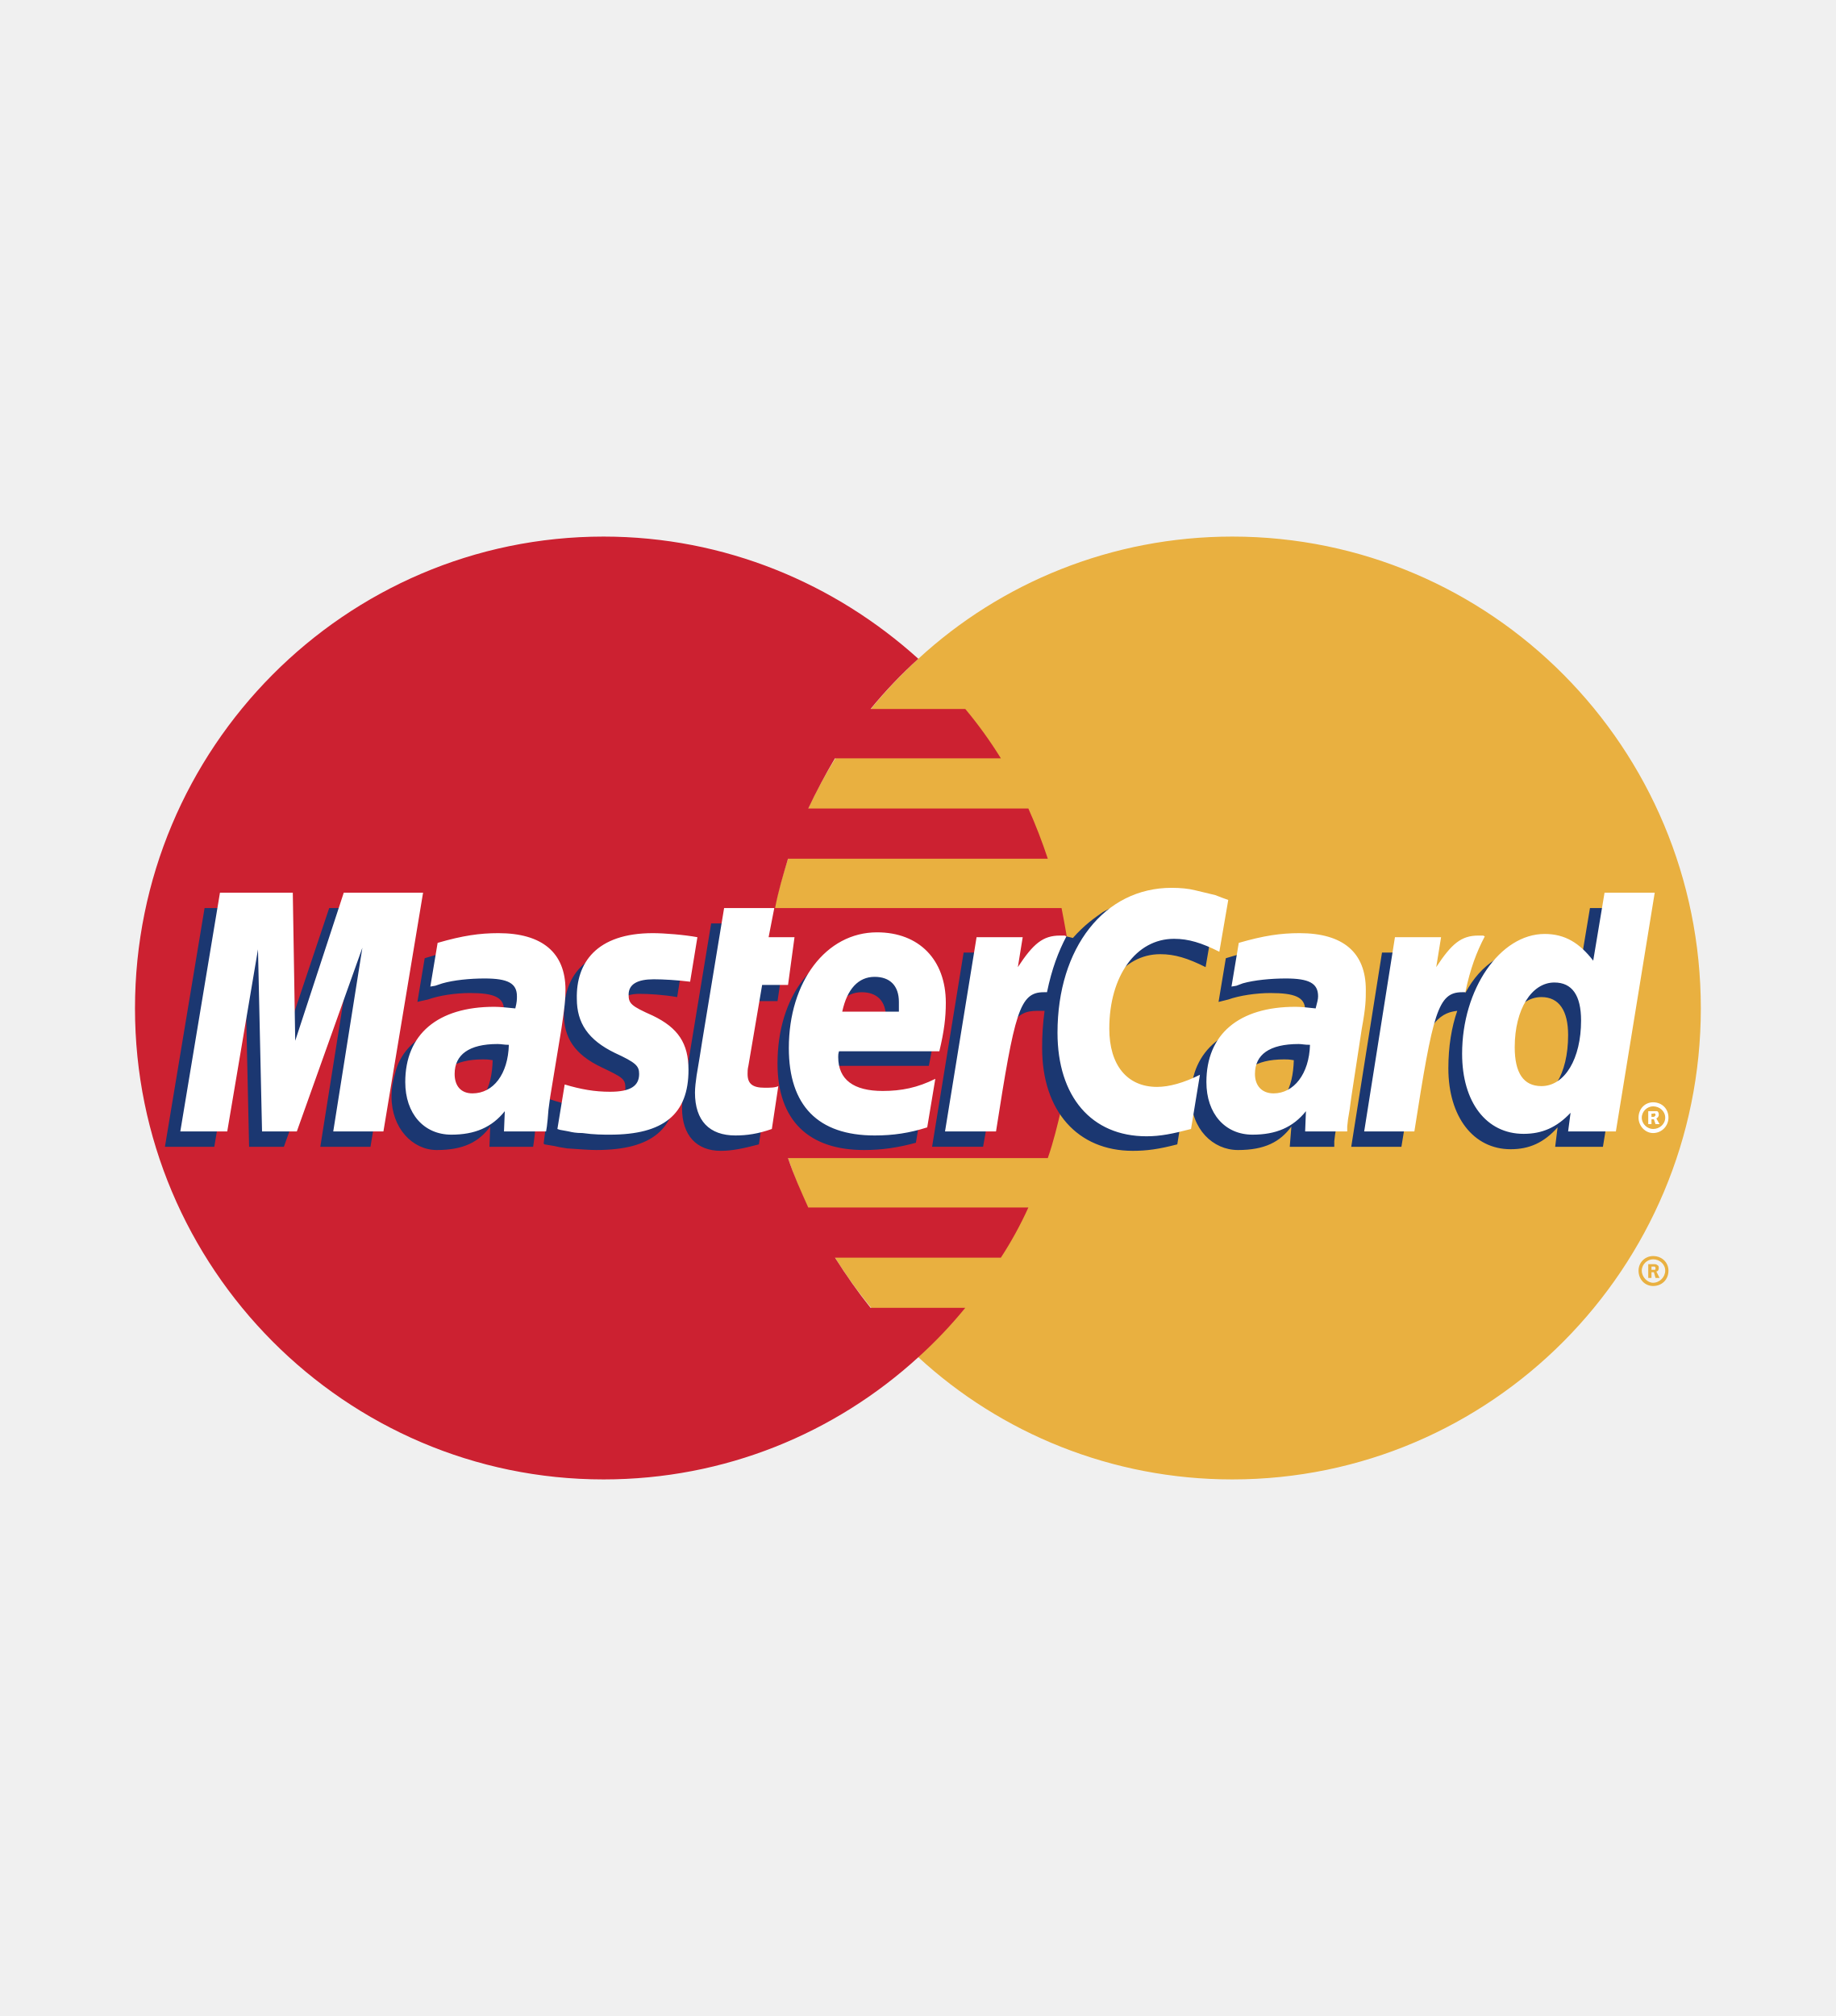
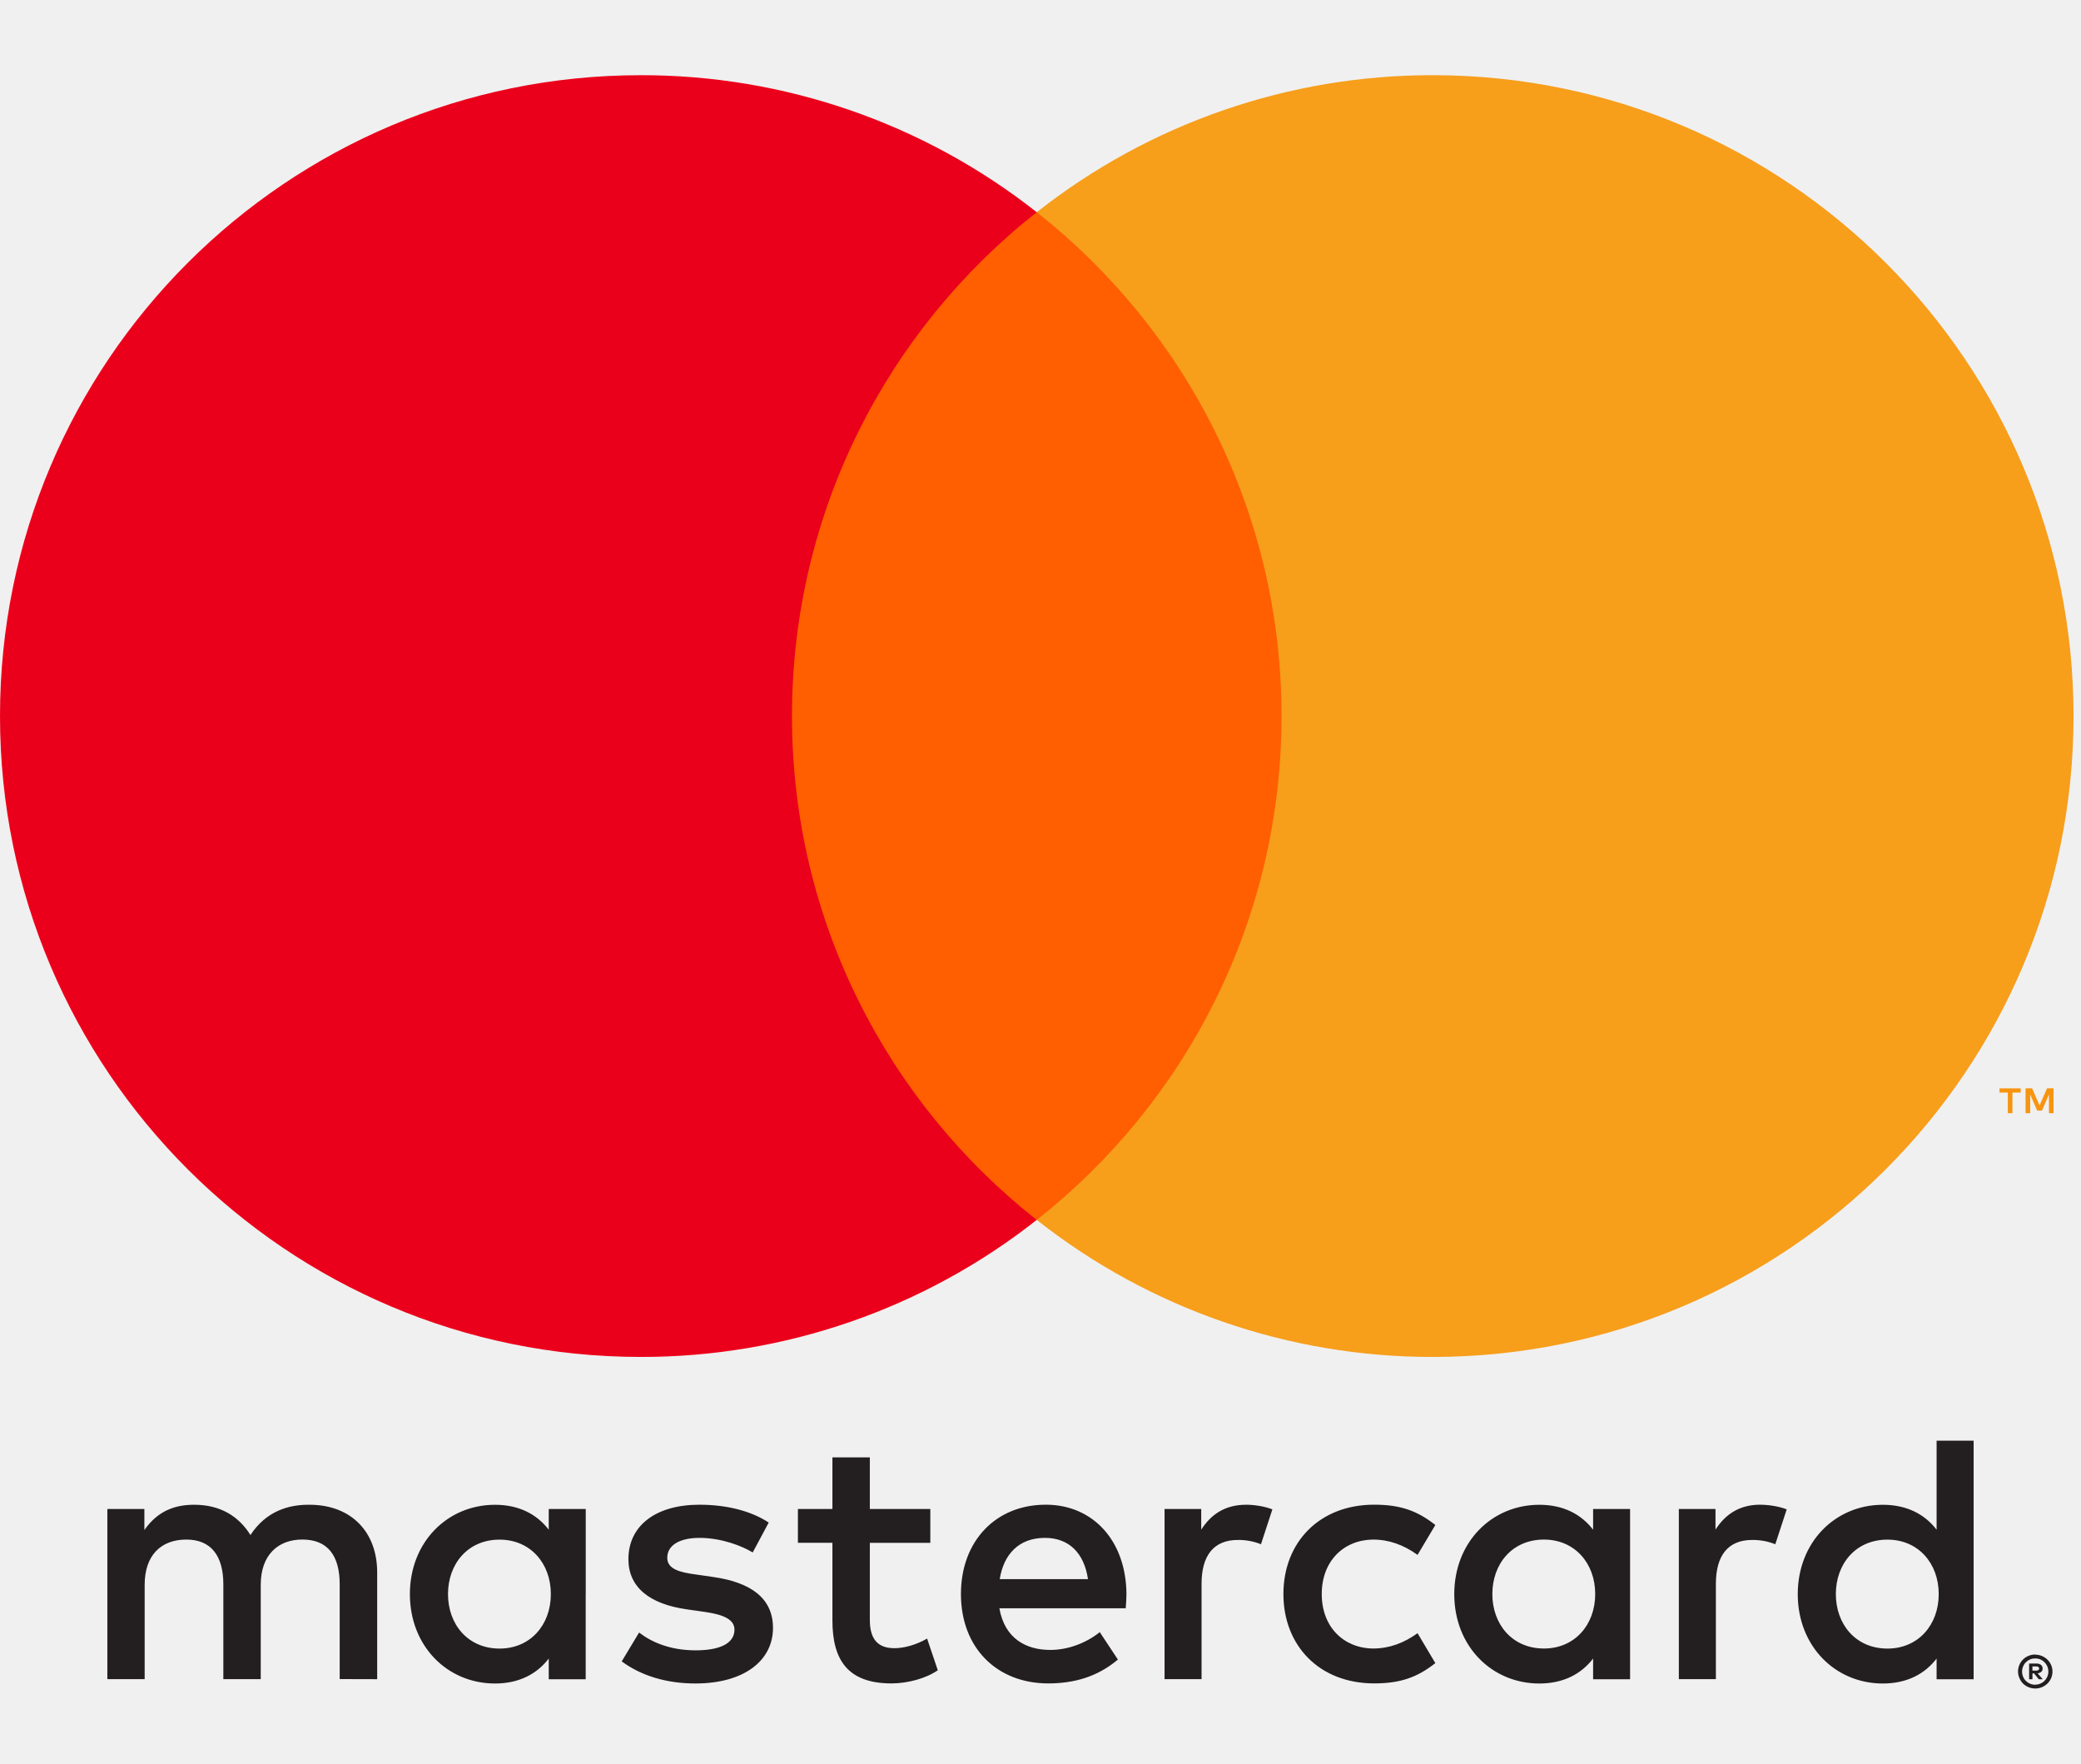
- <svg xmlns="http://www.w3.org/2000/svg" width="51" height="56" viewBox="0 0 192.756 192.756">
-   <g fill-rule="evenodd" clip-rule="evenodd">
-     <path fill="none" d="M0 0h192.756v192.756H0V0z" />
-     <path d="M96.42 133.041c8.667 7.986 20.306 12.83 32.966 12.83 27.189 0 49.195-22.176 49.195-49.451 0-27.358-22.006-49.535-49.195-49.535-12.66 0-24.299 4.843-32.966 12.83-9.941 9.091-16.229 22.176-16.229 36.705.001 14.529 6.288 27.615 16.229 36.621z" fill="#e9b040" />
-     <path d="M172.041 123.949c0-.85.68-1.529 1.529-1.529.934 0 1.613.68 1.613 1.529 0 .936-.68 1.615-1.613 1.615-.849 0-1.529-.679-1.529-1.615zm1.529 1.276c.68 0 1.273-.596 1.273-1.275s-.594-1.189-1.273-1.189c-.596 0-1.189.51-1.189 1.189s.594 1.275 1.189 1.275zm-.17-.51h-.34v-1.445h.594c.086 0 .256 0 .34.086.17.084.17.17.17.34s-.084.34-.254.34l.34.68h-.426l-.17-.596h-.254v.595-.85h.34c.084 0 .084-.086.084-.17 0-.086 0-.086-.084-.17h-.34v1.19z" fill="#e9b040" />
-     <path d="M112.309 91.153c-.17-1.784-.51-3.483-.85-5.268H81.381c.34-1.784.85-3.483 1.359-5.183h27.275a56.916 56.916 0 0 0-2.039-5.268H84.865a62.38 62.38 0 0 1 2.804-5.268h17.419a44.706 44.706 0 0 0-3.738-5.183h-9.942a48.87 48.87 0 0 1 5.013-5.268c-8.751-7.902-20.307-12.83-33.052-12.83-27.104 0-49.195 22.177-49.195 49.535 0 27.275 22.091 49.451 49.195 49.451 12.745 0 24.3-4.844 33.052-12.83a47.105 47.105 0 0 0 4.929-5.184h-9.942c-1.36-1.699-2.549-3.398-3.739-5.268h17.419a39.517 39.517 0 0 0 2.889-5.268H84.865c-.765-1.699-1.529-3.398-2.125-5.184h27.275c.594-1.699 1.02-3.482 1.443-5.268.34-1.699.68-3.482.85-5.268a51.61 51.61 0 0 0 .256-5.184c0-1.781-.085-3.565-.255-5.264z" fill="#cc2131" />
-     <path d="M172.041 107.891c0-.934.68-1.613 1.529-1.613.934 0 1.613.68 1.613 1.613 0 .85-.68 1.615-1.613 1.615-.849 0-1.529-.766-1.529-1.615zm1.529 1.189c.68 0 1.273-.51 1.273-1.189s-.594-1.189-1.273-1.189c-.596 0-1.189.51-1.189 1.189s.594 1.189 1.189 1.189zm-.17-.51h-.34v-1.359H173.994c.17.086.17.256.17.426 0 .084-.084.254-.254.34l.34.594h-.426l-.17-.51h-.254v.509-.764h.17c.084 0 .17 0 .17-.086.084 0 .084-.084.084-.17 0 0 0-.084-.084-.084 0-.086-.086 0-.17 0h-.17v1.104z" fill="#fff" />
-     <path d="M79.682 110.695c-1.614.424-2.804.68-3.993.68-2.549 0-4.079-1.615-4.079-4.504 0-.594.085-1.189.17-1.869l.34-1.953.255-1.615L74.669 87.5h5.098l-.595 3.059h3.229l-.765 5.098h-3.229l-1.359 8.326c-.085.426-.085.68-.085.85 0 1.105.51 1.529 1.784 1.529.595 0 1.104-.084 1.614-.17l-.679 4.503zM96.166 110.525c-1.869.51-3.568.764-5.438.764-5.778 0-9.092-3.059-9.092-9.09 0-7.053 3.909-12.151 9.346-12.151 4.333 0 7.137 2.889 7.137 7.391 0 1.531-.17 2.975-.594 5.014H86.904c-.085.34-.085.51-.085.68 0 2.379 1.614 3.568 4.673 3.568 1.954 0 3.653-.424 5.523-1.273l-.849 5.097zm-3.144-12.15v-1.02c0-1.699-.935-2.634-2.549-2.634-1.7 0-2.889 1.274-3.399 3.653h5.948v.001zM38.898 110.949H33.63l3.059-19.286-6.882 19.286h-3.653l-.425-19.201-3.229 19.201h-5.183l4.163-25.064h7.732l.17 15.465 5.183-15.465h8.497l-4.164 25.064zM51.729 101.859c-.51-.086-.68-.086-1.02-.086-3.059 0-4.588 1.189-4.588 3.059 0 1.275.765 2.125 1.954 2.125 2.549 0 3.568-2.125 3.654-5.098zm4.248 9.09h-4.588l.085-2.123c-1.19 1.613-2.804 2.463-5.608 2.463-2.549 0-4.758-2.293-4.758-5.607 0-.934.17-1.783.425-2.633.849-3.145 3.993-5.098 8.836-5.184.595 0 1.529 0 2.379.086.169-.68.169-.936.169-1.36 0-1.36-1.104-1.785-3.568-1.785-1.529 0-3.229.255-4.418.68l-.765.17-.34.084.765-4.588c2.464-.765 4.248-1.104 6.203-1.104 4.588 0 7.052 2.124 7.052 6.032 0 1.02.085 1.785-.255 3.994l-1.189 7.307-.17 1.275-.085 1.02-.085.68-.085.593zM121.826 90.728c1.529 0 2.889.425 4.758 1.359l.934-5.438c-.51-.255-.68-.255-1.359-.51l-2.123-.595c-.68-.17-1.529-.255-2.465-.255-2.635 0-4.164.085-5.777 1.02-.85.595-1.955 1.36-3.145 2.719l-.68-.17-5.438 3.823.256-2.124h-5.609l-3.312 20.391h5.354l1.953-10.959s.766-1.531 1.105-2.039c1.02-1.275 1.869-1.275 2.973-1.275h.426a27.428 27.428 0 0 0-.256 3.908c0 6.627 3.738 10.791 9.516 10.791 1.445 0 2.721-.17 4.674-.68l.936-5.777c-1.699.934-3.229 1.359-4.504 1.359-3.143 0-5.014-2.379-5.014-6.117-.002-5.523 2.803-9.431 6.797-9.431zM166.941 85.885l-1.188 7.137c-1.275-1.954-2.805-2.889-4.844-2.889-2.805 0-5.438 1.614-7.053 4.673v-.084l-3.398-2.04.34-2.124h-5.693l-3.229 20.391h5.268l1.785-10.959s1.359-1.531 1.699-2.039c.85-1.02 1.699-1.191 2.379-1.275-.594 1.699-.934 3.738-.934 6.033 0 5.098 2.633 8.496 6.541 8.496 1.955 0 3.484-.68 4.928-2.295l-.254 2.039h5.014l4.078-25.064h-5.439zm-6.541 20.222c-1.785 0-2.719-1.359-2.719-3.994 0-3.994 1.699-6.882 4.162-6.882 1.869 0 2.805 1.445 2.805 3.994 0 4.078-1.699 6.882-4.248 6.882zM135.846 101.859c-.51-.086-.68-.086-1.02-.086-3.061 0-4.59 1.189-4.59 3.059 0 1.275.766 2.125 1.955 2.125 2.549 0 3.569-2.125 3.655-5.098zm4.248 9.09h-4.674l.17-2.123c-1.189 1.613-2.805 2.463-5.607 2.463-2.635 0-4.928-2.209-4.928-5.607 0-4.842 3.652-7.816 9.43-7.816.596 0 1.529 0 2.295.086.17-.68.256-.936.256-1.36 0-1.36-1.105-1.785-3.654-1.785-1.445 0-3.229.255-4.418.68l-.68.17-.34.084.764-4.588c2.465-.765 4.25-1.104 6.203-1.104 4.588 0 6.967 2.124 6.967 6.032 0 1.02.17 1.785-.254 3.994l-1.105 7.307-.17 1.275-.17 1.02-.084.68v.592h-.001zM67.107 94.891c1.02 0 2.464.085 3.994.34l.765-4.758c-1.53-.17-3.569-.425-4.759-.425-5.947 0-7.901 3.229-7.901 6.967 0 2.465 1.104 4.248 3.993 5.607 2.124 1.02 2.464 1.189 2.464 2.125 0 1.273-1.104 2.039-3.144 2.039-1.614 0-3.144-.256-4.843-.85l-.595 4.672.084.086 1.02.17c.34.084.765.17 1.36.254 1.274.086 2.379.17 3.059.17 5.948 0 8.412-2.293 8.412-6.797 0-2.803-1.36-4.502-3.994-5.691-2.294-1.021-2.549-1.189-2.549-2.125 0-.934 1.02-1.784 2.634-1.784z" fill="#1b3771" />
-     <path d="M128.963 85.035l-.936 5.438c-1.869-.935-3.229-1.359-4.758-1.359-3.994 0-6.797 3.908-6.797 9.431 0 3.824 1.869 6.117 5.014 6.117 1.273 0 2.803-.424 4.502-1.273l-.934 5.691c-1.955.51-3.229.766-4.674.766-5.777 0-9.346-4.164-9.346-10.875 0-8.922 4.928-15.21 11.98-15.21.934 0 1.783.085 2.463.255l2.125.51c.681.255.851.34 1.361.509zM111.799 88.774h-.51c-1.783 0-2.803.85-4.418 3.313l.51-3.144h-4.844l-3.312 20.392h5.354c1.953-12.49 2.463-14.614 5.012-14.614h.34c.51-2.464 1.189-4.249 2.039-5.863l-.171-.084zM81.042 109.08c-1.444.51-2.634.68-3.823.68-2.719 0-4.249-1.529-4.249-4.502 0-.51.085-1.189.17-1.785l.34-2.039.255-1.613 2.294-13.936h5.268l-.595 3.059h2.719l-.68 5.013h-2.719l-1.444 8.497c-.085.34-.085.596-.085.85 0 1.02.51 1.445 1.784 1.445.595 0 1.104 0 1.444-.17l-.679 4.501zM60.565 95.401c0 2.55 1.189 4.333 3.993 5.693 2.209 1.02 2.549 1.359 2.549 2.209 0 1.275-.935 1.869-3.059 1.869-1.614 0-3.059-.254-4.758-.764l-.765 4.672.255.086.935.17c.339.084.765.17 1.444.17 1.189.17 2.209.17 2.889.17 5.607 0 8.242-2.125 8.242-6.797 0-2.805-1.104-4.42-3.738-5.693-2.294-1.02-2.549-1.274-2.549-2.209 0-1.104.935-1.614 2.634-1.614 1.02 0 2.464.085 3.824.255l.764-4.673c-1.359-.255-3.483-.425-4.673-.425-5.948-.001-8.072 3.143-7.987 6.881zM169.662 109.336h-5.014l.256-1.955c-1.445 1.529-2.975 2.209-4.93 2.209-3.908 0-6.457-3.312-6.457-8.41 0-6.798 3.994-12.576 8.666-12.576 2.125 0 3.654.935 5.1 2.804l1.189-7.137h5.268l-4.078 25.065zm-7.818-4.758c2.465 0 4.164-2.889 4.164-6.883 0-2.634-.936-3.994-2.805-3.994-2.379 0-4.162 2.804-4.162 6.798 0 2.72.934 4.079 2.803 4.079zM97.355 108.91c-1.87.596-3.569.85-5.523.85-5.948 0-9.007-3.143-9.007-9.176 0-6.967 3.909-12.15 9.262-12.15 4.418 0 7.221 2.889 7.221 7.392 0 1.53-.17 2.975-.68 5.098H88.094c-.085.256-.085.426-.085.596 0 2.379 1.615 3.568 4.673 3.568 1.954 0 3.653-.34 5.523-1.275l-.85 5.097zm-2.974-12.15v-1.019c0-1.699-.935-2.634-2.549-2.634-1.699 0-2.889 1.275-3.399 3.653h5.948zM40.258 109.336H34.99l3.059-19.288-6.882 19.288h-3.654l-.425-19.118-3.228 19.118h-4.928l4.163-25.065h7.647l.255 15.549 5.097-15.549h8.327l-4.163 25.065zM53.428 100.244c-.51 0-.765-.084-1.19-.084-2.974 0-4.503 1.104-4.503 3.143 0 1.275.68 2.039 1.869 2.039 2.209 0 3.739-2.039 3.824-5.098zm3.908 9.092h-4.419l.085-2.125c-1.36 1.699-3.144 2.465-5.608 2.465-2.889 0-4.843-2.209-4.843-5.523 0-5.012 3.398-7.901 9.346-7.901.595 0 1.36.085 2.209.169.17-.679.17-.934.17-1.274 0-1.359-.935-1.869-3.399-1.869-1.529 0-3.229.17-4.418.51l-.765.255-.51.085.765-4.588c2.634-.765 4.418-1.02 6.373-1.02 4.588 0 7.052 2.039 7.052 5.947 0 1.02-.085 1.785-.425 4.079l-1.19 7.223-.17 1.273-.085 1.02-.085.766-.083.508zM137.545 100.244c-.596 0-.85-.084-1.189-.084-3.059 0-4.59 1.104-4.59 3.143 0 1.275.766 2.039 1.955 2.039 2.125 0 3.738-2.039 3.824-5.098zm3.908 9.092h-4.418l.084-2.125c-1.359 1.699-3.143 2.465-5.607 2.465-2.889 0-4.844-2.209-4.844-5.523 0-5.012 3.398-7.901 9.346-7.901.596 0 1.361.085 2.125.169.17-.679.256-.934.256-1.274 0-1.359-.936-1.869-3.398-1.869-1.531 0-3.314.17-4.504.51l-.68.255-.51.085.764-4.588c2.635-.765 4.418-1.02 6.373-1.02 4.588 0 6.967 2.039 6.967 5.947 0 1.02 0 1.785-.424 4.079l-1.105 7.223-.17 1.273-.17 1.02-.084.766v.508h-.001zM155.727 88.774h-.51c-1.783 0-2.803.85-4.418 3.313l.51-3.144h-4.844l-3.229 20.392h5.268c1.955-12.49 2.465-14.614 5.014-14.614h.34c.51-2.464 1.189-4.249 2.039-5.863l-.17-.084z" fill="#fff" />
-   </g>
+ <svg xmlns="http://www.w3.org/2000/svg" width="59" height="50" viewBox="0 0 129 100" fill="none">
+   <path d="M125.989 98.634V98.891H126.228C126.273 98.891 126.318 98.88 126.357 98.858C126.372 98.847 126.385 98.832 126.393 98.815C126.402 98.798 126.406 98.779 126.405 98.76C126.406 98.741 126.402 98.722 126.393 98.706C126.385 98.689 126.372 98.674 126.357 98.664C126.318 98.641 126.273 98.629 126.228 98.631H125.989V98.634ZM126.231 98.452C126.334 98.446 126.435 98.475 126.519 98.535C126.552 98.563 126.579 98.598 126.596 98.637C126.614 98.677 126.622 98.72 126.62 98.763C126.621 98.8 126.615 98.837 126.601 98.872C126.587 98.906 126.566 98.937 126.539 98.963C126.474 99.019 126.394 99.052 126.309 99.058L126.63 99.425H126.383L126.087 99.061H125.991V99.425H125.784V98.453H126.234L126.231 98.452ZM126.167 99.76C126.275 99.761 126.383 99.739 126.482 99.696C126.578 99.655 126.665 99.596 126.739 99.522C126.813 99.448 126.872 99.361 126.913 99.265C126.998 99.061 126.998 98.832 126.913 98.629C126.872 98.533 126.813 98.446 126.739 98.372C126.665 98.298 126.578 98.239 126.482 98.197C126.382 98.156 126.275 98.136 126.167 98.137C126.057 98.136 125.947 98.156 125.845 98.197C125.747 98.238 125.658 98.297 125.582 98.372C125.469 98.488 125.392 98.636 125.361 98.796C125.331 98.956 125.348 99.121 125.411 99.271C125.45 99.368 125.508 99.455 125.582 99.528C125.658 99.603 125.747 99.662 125.845 99.702C125.947 99.746 126.056 99.768 126.167 99.767M126.167 97.903C126.449 97.903 126.72 98.014 126.922 98.212C127.019 98.307 127.096 98.42 127.149 98.545C127.204 98.674 127.232 98.812 127.232 98.951C127.232 99.091 127.204 99.23 127.149 99.358C127.095 99.482 127.018 99.596 126.922 99.692C126.823 99.786 126.708 99.862 126.583 99.916C126.451 99.972 126.31 100.001 126.167 100C126.022 100.001 125.878 99.973 125.745 99.916C125.618 99.864 125.502 99.787 125.404 99.692C125.308 99.592 125.232 99.475 125.18 99.347C125.125 99.219 125.096 99.08 125.096 98.941C125.096 98.801 125.125 98.663 125.18 98.534C125.233 98.409 125.31 98.296 125.407 98.201C125.504 98.103 125.62 98.027 125.748 97.976C125.882 97.92 126.025 97.891 126.17 97.892M27.771 94.148C27.771 92.294 28.985 90.772 30.97 90.772C32.867 90.772 34.147 92.229 34.147 94.148C34.147 96.068 32.867 97.525 30.97 97.525C28.985 97.525 27.771 96.002 27.771 94.148ZM36.31 94.148V88.873H34.016V90.158C33.289 89.208 32.185 88.612 30.685 88.612C27.729 88.612 25.409 90.931 25.409 94.151C25.409 97.371 27.728 99.69 30.685 99.69C32.185 99.69 33.289 99.093 34.016 98.144V99.425H36.307V94.148H36.31ZM113.803 94.148C113.803 92.294 115.017 90.772 117.003 90.772C118.902 90.772 120.18 92.229 120.18 94.148C120.18 96.068 118.902 97.525 117.003 97.525C115.018 97.525 113.803 96.002 113.803 94.148ZM122.344 94.148V84.638H120.049V90.158C119.322 89.208 118.218 88.612 116.718 88.612C113.762 88.612 111.442 90.931 111.442 94.151C111.442 97.371 113.76 99.69 116.718 99.69C118.218 99.69 119.322 99.093 120.049 98.144V99.425H122.344V94.148ZM64.775 90.663C66.253 90.663 67.202 91.59 67.444 93.221H61.972C62.216 91.698 63.141 90.663 64.775 90.663M64.821 88.607C61.73 88.607 59.568 90.856 59.568 94.145C59.568 97.499 61.817 99.684 64.975 99.684C66.563 99.684 68.018 99.287 69.298 98.206L68.174 96.506C67.29 97.213 66.164 97.609 65.106 97.609C63.628 97.609 62.282 96.925 61.951 95.026H69.782C69.805 94.741 69.828 94.453 69.828 94.144C69.805 90.856 67.772 88.606 64.82 88.606M92.51 94.144C92.51 92.291 93.724 90.768 95.709 90.768C97.606 90.768 98.886 92.225 98.886 94.144C98.886 96.064 97.606 97.521 95.709 97.521C93.724 97.521 92.509 95.998 92.509 94.144M101.048 94.144V88.873H98.756V90.158C98.026 89.208 96.925 88.612 95.424 88.612C92.468 88.612 90.149 90.931 90.149 94.151C90.149 97.371 92.467 99.69 95.424 99.69C96.925 99.69 98.026 99.093 98.756 98.144V99.425H101.048V94.148L101.048 94.144ZM79.558 94.144C79.558 97.344 81.785 99.683 85.184 99.683C86.773 99.683 87.831 99.33 88.976 98.426L87.874 96.572C87.013 97.191 86.109 97.521 85.111 97.521C83.28 97.499 81.934 96.175 81.934 94.144C81.934 92.114 83.28 90.791 85.111 90.768C86.107 90.768 87.011 91.099 87.874 91.717L88.976 89.864C87.829 88.959 86.771 88.606 85.184 88.606C81.785 88.606 79.558 90.944 79.558 94.144ZM109.124 88.606C107.801 88.606 106.939 89.225 106.343 90.151V88.873H104.071V99.419H106.367V93.507C106.367 91.762 107.117 90.792 108.616 90.792C109.107 90.785 109.594 90.875 110.05 91.058L110.757 88.896C110.249 88.696 109.587 88.608 109.123 88.608M47.648 89.711C46.545 88.984 45.025 88.608 43.348 88.608C40.676 88.608 38.955 89.889 38.955 91.984C38.955 93.704 40.236 94.765 42.594 95.096L43.678 95.25C44.935 95.427 45.529 95.757 45.529 96.353C45.529 97.169 44.694 97.634 43.125 97.634C41.537 97.634 40.39 97.126 39.617 96.531L38.54 98.319C39.797 99.246 41.386 99.688 43.106 99.688C46.152 99.688 47.917 98.253 47.917 96.245C47.917 94.391 46.528 93.422 44.232 93.091L43.152 92.934C42.159 92.805 41.363 92.606 41.363 91.899C41.363 91.127 42.113 90.663 43.371 90.663C44.718 90.663 46.021 91.171 46.66 91.568L47.652 89.714L47.648 89.711ZM77.241 88.61C75.918 88.61 75.056 89.229 74.463 90.155V88.873H72.19V99.419H74.484V93.507C74.484 91.762 75.234 90.792 76.733 90.792C77.224 90.785 77.711 90.875 78.167 91.058L78.874 88.896C78.366 88.696 77.704 88.608 77.24 88.608M57.67 88.873H53.92V85.673H51.601V88.873H49.462V90.969H51.601V95.78C51.601 98.227 52.551 99.684 55.264 99.684C56.259 99.684 57.406 99.376 58.133 98.869L57.471 96.905C56.786 97.302 56.036 97.501 55.44 97.501C54.294 97.501 53.92 96.795 53.92 95.736V90.971H57.67V88.873ZM23.381 99.422V92.803C23.381 90.31 21.793 88.633 19.232 88.61C17.886 88.588 16.497 89.007 15.525 90.487C14.797 89.317 13.651 88.61 12.039 88.61C10.913 88.61 9.812 88.941 8.95 90.176V88.873H6.655V99.419H8.968V93.571C8.968 91.74 9.983 90.768 11.551 90.768C13.074 90.768 13.845 91.76 13.845 93.548V99.418H16.163V93.57C16.163 91.739 17.222 90.766 18.744 90.766C20.31 90.766 21.058 91.759 21.058 93.547V99.416L23.381 99.422Z" fill="#231F20" />
+   <path d="M127.297 64.339V62.797H126.895L126.43 63.855L125.968 62.797H125.565V64.339H125.851V63.178L126.285 64.18H126.581L127.015 63.175V64.339H127.298H127.297ZM124.749 64.339V63.061H125.263V62.801H123.949V63.061H124.463V64.339H124.746H124.749Z" fill="#F79410" />
+   <path d="M81.648 70.953H46.892V8.492H81.648L81.648 70.953Z" fill="#FF5F00" />
+   <path d="M49.095 39.724C49.095 27.054 55.028 15.767 64.266 8.493C57.273 2.979 48.624 -0.013 39.719 4.32054e-05C17.782 4.32054e-05 0 17.785 0 39.724C0 61.663 17.782 79.448 39.719 79.448C48.624 79.461 57.273 76.469 64.266 70.955C55.029 63.682 49.095 52.395 49.095 39.724Z" fill="#EB001B" />
+   <path d="M128.537 39.724C128.537 61.663 110.755 79.448 88.818 79.448C79.912 79.461 71.262 76.469 64.268 70.955C73.508 63.681 79.441 52.395 79.441 39.724C79.441 27.053 73.508 15.767 64.268 8.494C71.262 2.98 79.912 -0.013 88.818 0C110.754 0 128.537 17.785 128.537 39.724" fill="#F79E1B" />
</svg>
